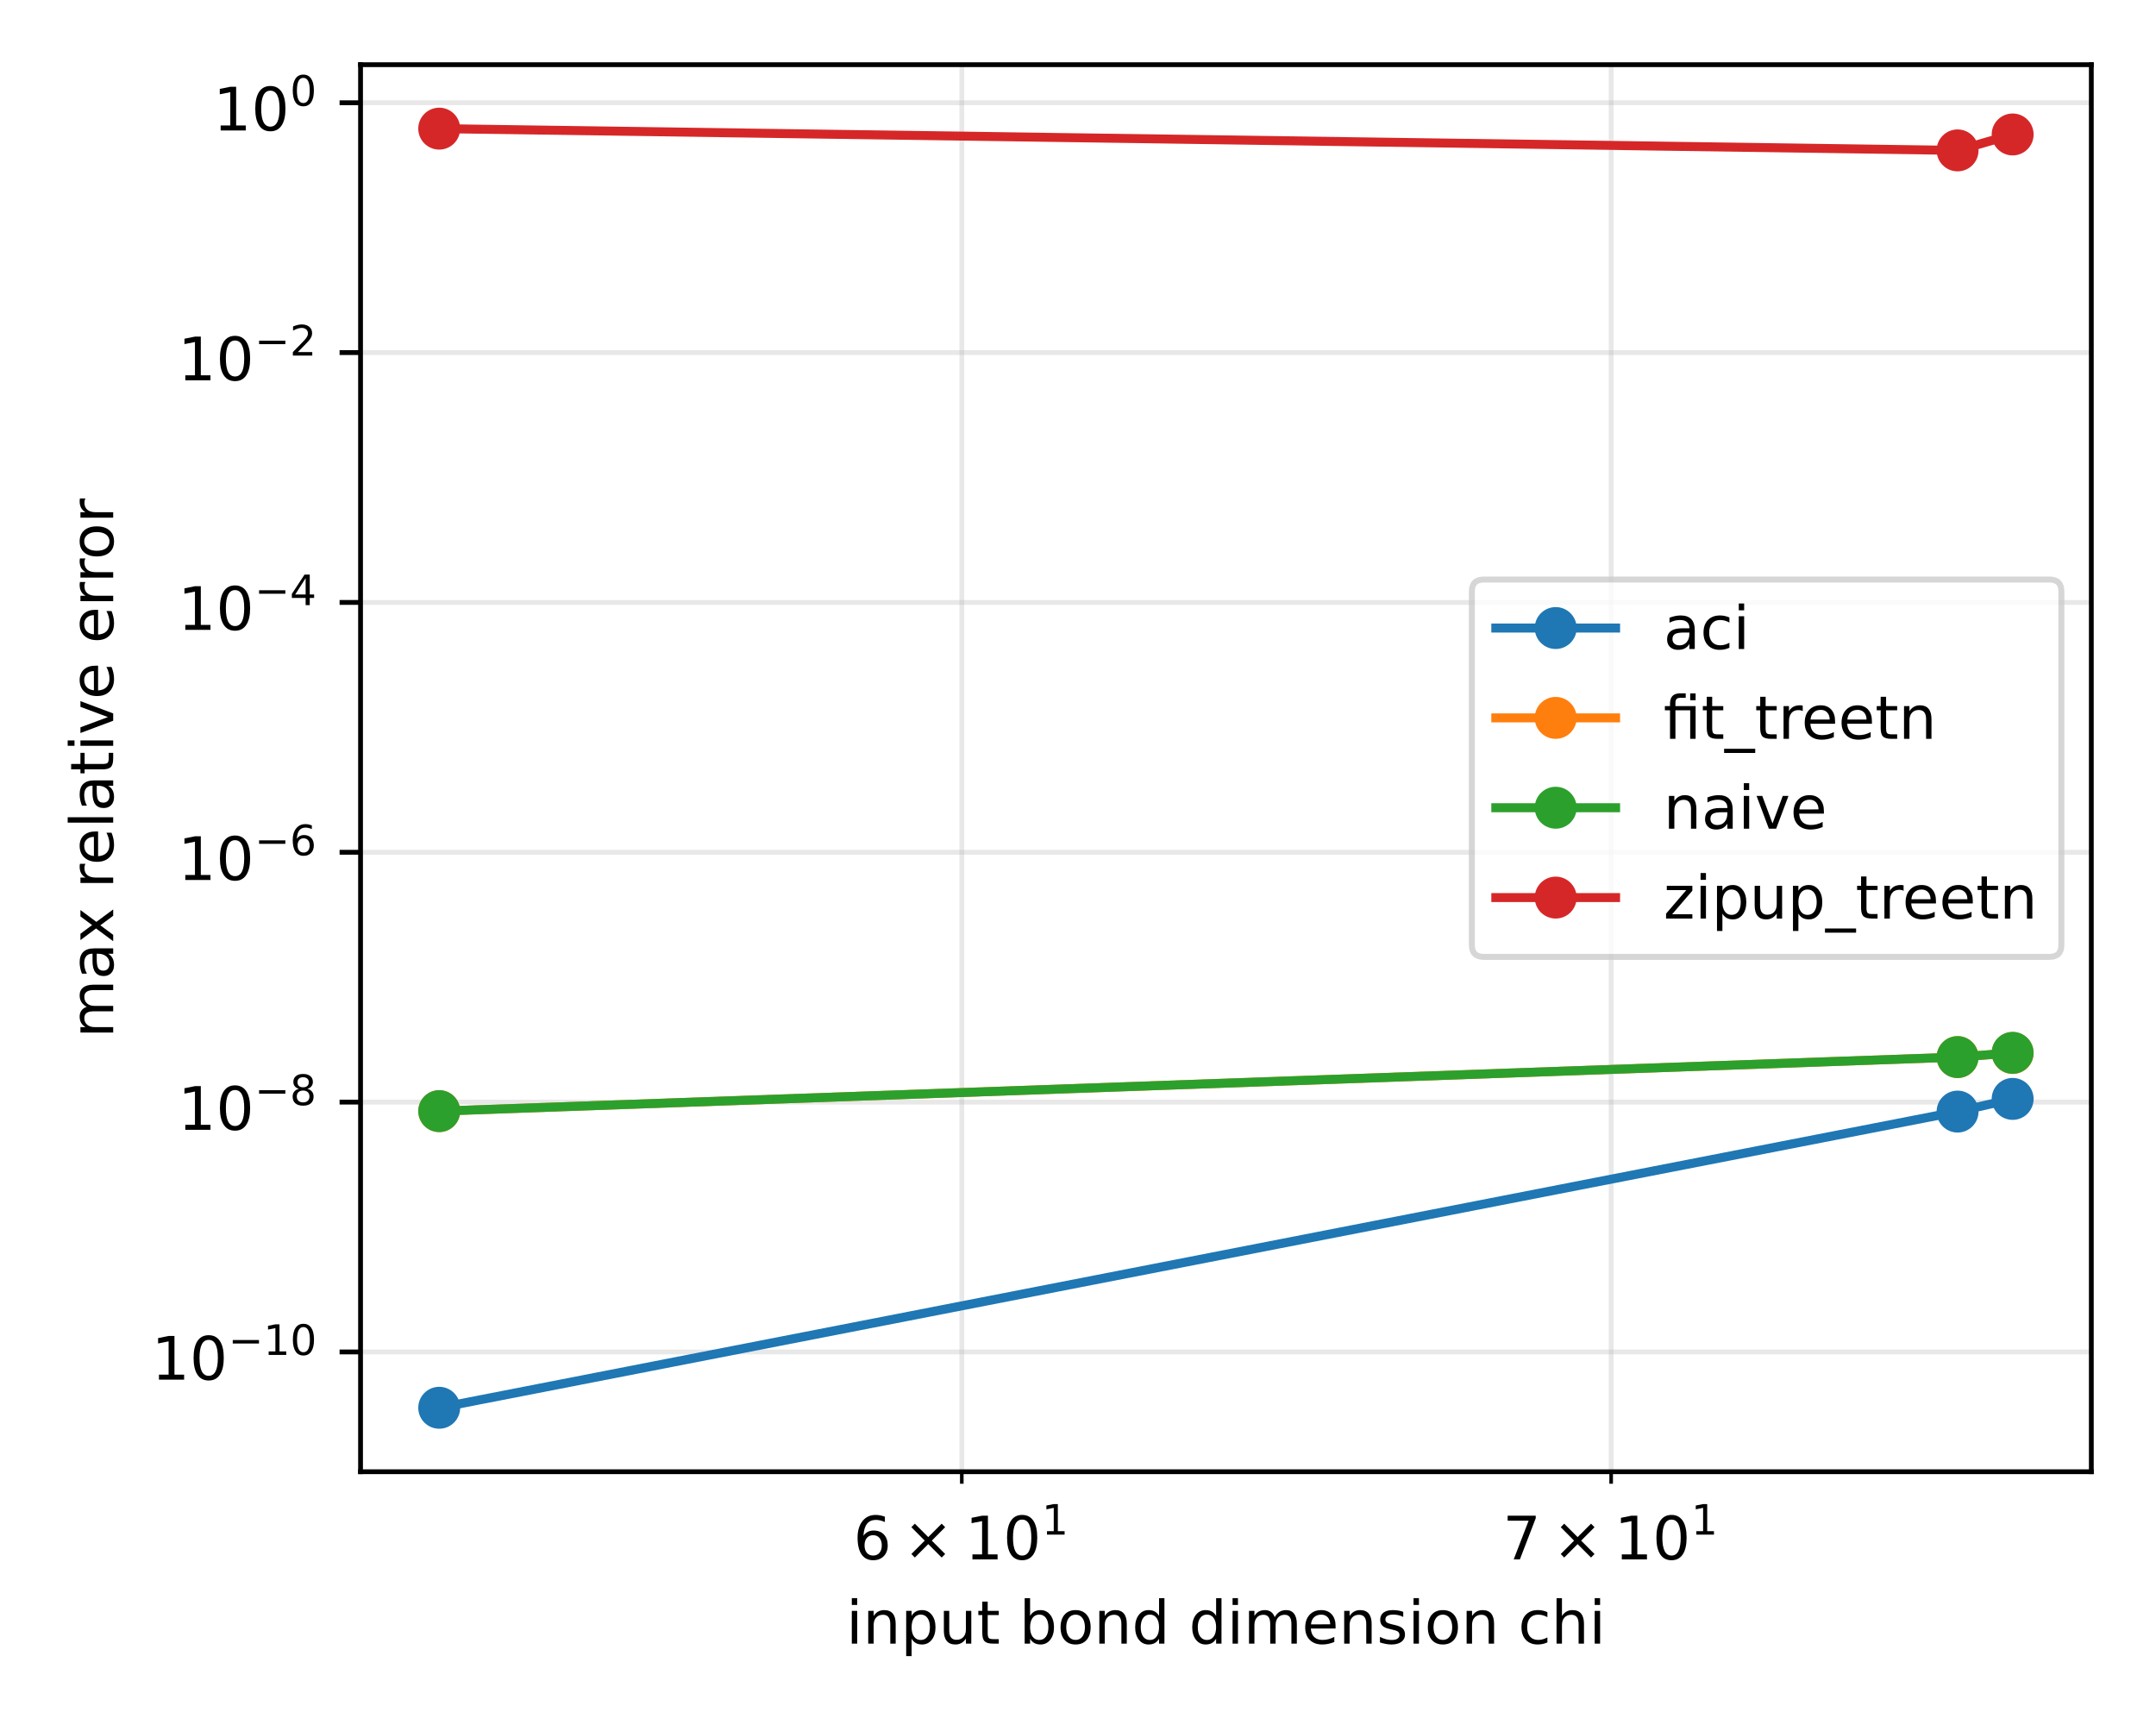
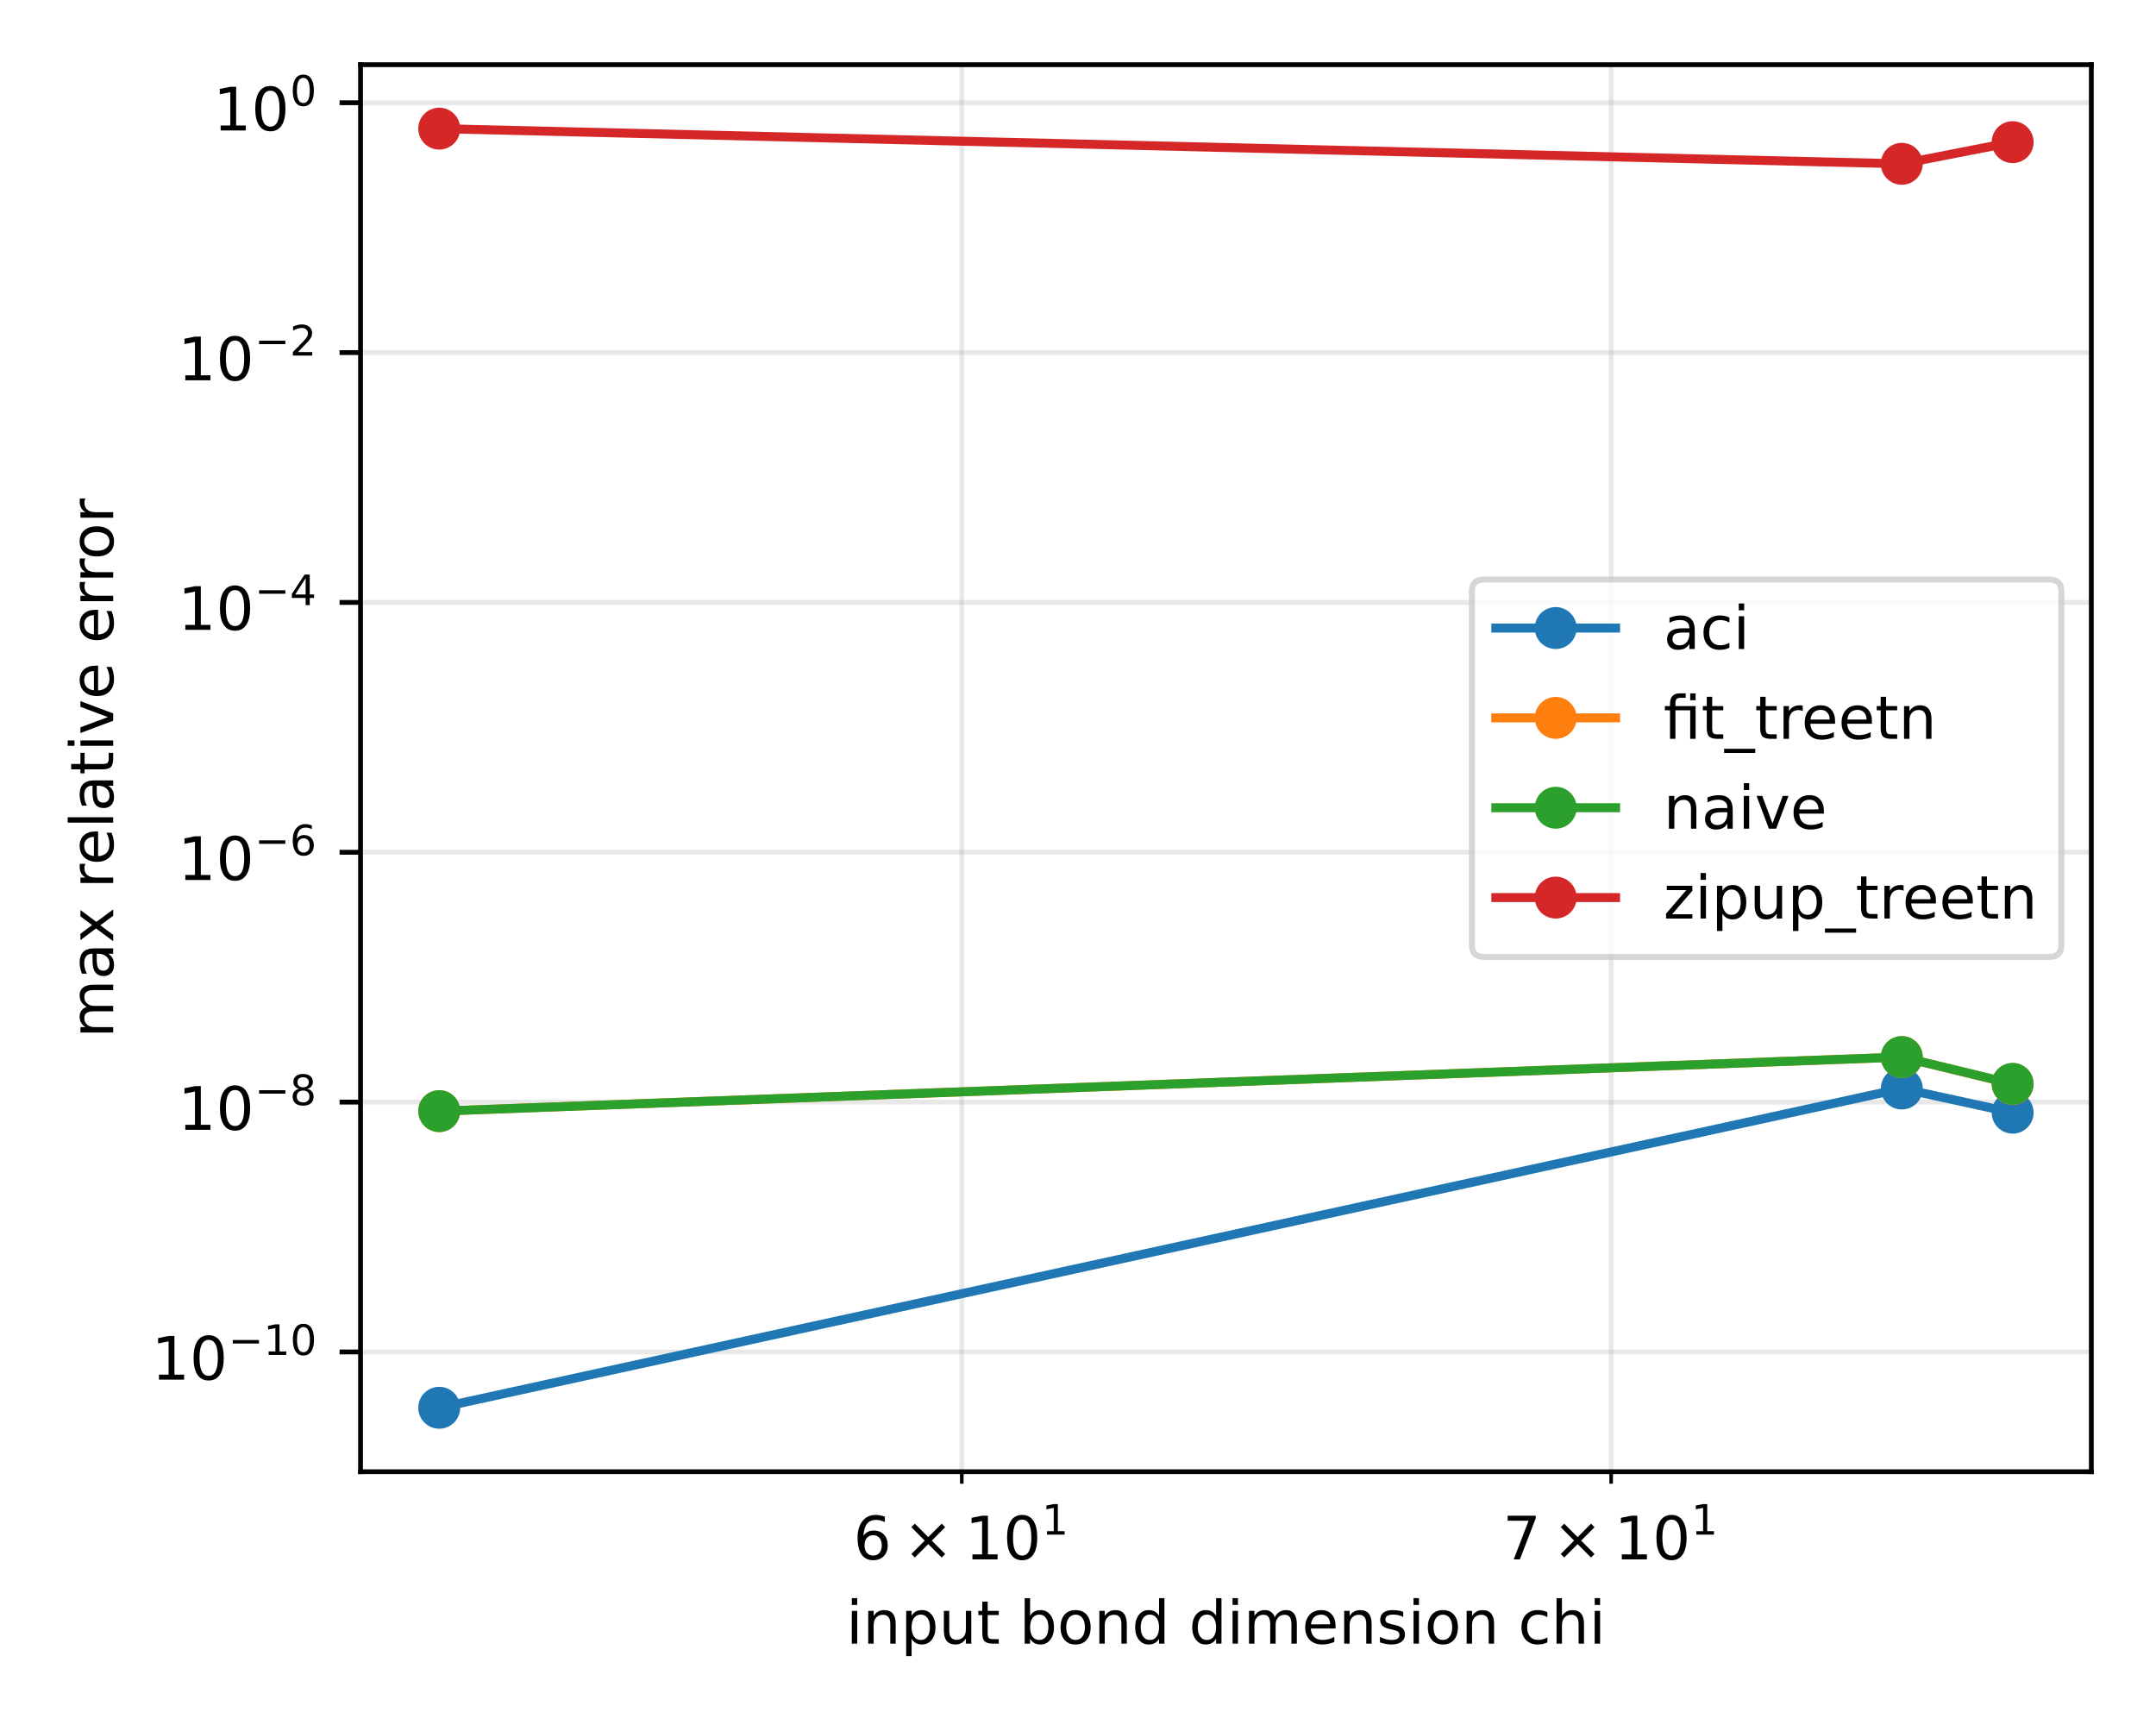
<svg xmlns="http://www.w3.org/2000/svg" xmlns:xlink="http://www.w3.org/1999/xlink" width="360pt" height="288pt" viewBox="0 0 360 288" version="1.1">
  <defs>
    <style type="text/css">*{stroke-linejoin: round; stroke-linecap: butt}</style>
  </defs>
  <g id="figure_1">
    <g id="patch_1">
      <path d="M 0 288  L 360 288  L 360 0  L 0 0  z " style="fill: #ffffff" />
    </g>
    <g id="axes_1">
      <g id="patch_2">
        <path d="M 60.202 245.715  L 349.2 245.715  L 349.2 10.8  L 60.202 10.8  z " style="fill: #ffffff" />
      </g>
      <g id="matplotlib.axis_1">
        <g id="xtick_1">
          <g id="line2d_1">
-             <path d="M 160.596 245.715  L 160.596 10.8  " clip-path="url(#p9378708f15)" style="fill: none; stroke: #b0b0b0; stroke-opacity: 0.3; stroke-width: 0.8; stroke-linecap: square" />
+             <path d="M 160.596 245.715  L 160.596 10.8  " clip-path="url(#pa9e7a42a04)" style="fill: none; stroke: #b0b0b0; stroke-opacity: 0.3; stroke-width: 0.8; stroke-linecap: square" />
          </g>
          <g id="line2d_2">
            <defs>
-               <path id="mc7fcdd9ca5" d="M 0 0  L 0 2  " style="stroke: #000000; stroke-width: 0.6" />
-             </defs>
-             <g>
-               <use xlink:href="#mc7fcdd9ca5" x="160.596" y="245.715" style="stroke: #000000; stroke-width: 0.6" />
+               <path id="m1bf6ff6e7f" d="M 0 0  L 0 2  " style="stroke: #000000; stroke-width: 0.6" />
+             </defs>
+             <g>
+               <use xlink:href="#m1bf6ff6e7f" x="160.596" y="245.715" style="stroke: #000000; stroke-width: 0.6" />
            </g>
          </g>
          <g id="text_1">
            <g transform="translate(142.4958 260.4153) scale(0.1 -0.1)">
              <defs>
                <path id="DejaVuSans-19" d="M 2113 2584  Q 1688 2584 1439 2293  Q 1191 2003 1191 1497  Q 1191 994 1439 701  Q 1688 409 2113 409  Q 2538 409 2786 701  Q 3034 994 3034 1497  Q 3034 2003 2786 2293  Q 2538 2584 2113 2584  z M 3366 4563  L 3366 3988  Q 3128 4100 2886 4159  Q 2644 4219 2406 4219  Q 1781 4219 1451 3797  Q 1122 3375 1075 2522  Q 1259 2794 1537 2939  Q 1816 3084 2150 3084  Q 2853 3084 3261 2657  Q 3669 2231 3669 1497  Q 3669 778 3244 343  Q 2819 -91 2113 -91  Q 1303 -91 875 529  Q 447 1150 447 2328  Q 447 3434 972 4092  Q 1497 4750 2381 4750  Q 2619 4750 2861 4703  Q 3103 4656 3366 4563  z " transform="scale(0.015625)" />
                <path id="DejaVuSans-99" d="M 4488 3438  L 3059 2003  L 4488 575  L 4116 197  L 2681 1631  L 1247 197  L 878 575  L 2303 2003  L 878 3438  L 1247 3816  L 2681 2381  L 4116 3816  L 4488 3438  z " transform="scale(0.015625)" />
                <path id="DejaVuSans-14" d="M 794 531  L 1825 531  L 1825 4091  L 703 3866  L 703 4441  L 1819 4666  L 2450 4666  L 2450 531  L 3481 531  L 3481 0  L 794 0  L 794 531  z " transform="scale(0.015625)" />
                <path id="DejaVuSans-13" d="M 2034 4250  Q 1547 4250 1301 3770  Q 1056 3291 1056 2328  Q 1056 1369 1301 889  Q 1547 409 2034 409  Q 2525 409 2770 889  Q 3016 1369 3016 2328  Q 3016 3291 2770 3770  Q 2525 4250 2034 4250  z M 2034 4750  Q 2819 4750 3233 4129  Q 3647 3509 3647 2328  Q 3647 1150 3233 529  Q 2819 -91 2034 -91  Q 1250 -91 836 529  Q 422 1150 422 2328  Q 422 3509 836 4129  Q 1250 4750 2034 4750  z " transform="scale(0.015625)" />
              </defs>
              <use xlink:href="#DejaVuSans-19" transform="translate(0 0.665625)" />
              <use xlink:href="#DejaVuSans-99" transform="translate(83.10547 0.665625)" />
              <use xlink:href="#DejaVuSans-14" transform="translate(186.377 0.665625)" />
              <use xlink:href="#DejaVuSans-13" transform="translate(250 0.665625)" />
              <use xlink:href="#DejaVuSans-14" transform="translate(314.5801 41.96563) scale(0.7)" />
            </g>
          </g>
        </g>
        <g id="xtick_2">
          <g id="line2d_3">
-             <path d="M 269.024 245.715  L 269.024 10.8  " clip-path="url(#p9378708f15)" style="fill: none; stroke: #b0b0b0; stroke-opacity: 0.3; stroke-width: 0.8; stroke-linecap: square" />
+             <path d="M 269.024 245.715  L 269.024 10.8  " clip-path="url(#pa9e7a42a04)" style="fill: none; stroke: #b0b0b0; stroke-opacity: 0.3; stroke-width: 0.8; stroke-linecap: square" />
          </g>
          <g id="line2d_4">
            <g>
-               <use xlink:href="#mc7fcdd9ca5" x="269.024" y="245.715" style="stroke: #000000; stroke-width: 0.6" />
+               <use xlink:href="#m1bf6ff6e7f" x="269.024" y="245.715" style="stroke: #000000; stroke-width: 0.6" />
            </g>
          </g>
          <g id="text_2">
            <g transform="translate(250.9236 260.4153) scale(0.1 -0.1)">
              <defs>
                <path id="DejaVuSans-1a" d="M 525 4666  L 3525 4666  L 3525 4397  L 1831 0  L 1172 0  L 2766 4134  L 525 4134  L 525 4666  z " transform="scale(0.015625)" />
              </defs>
              <use xlink:href="#DejaVuSans-1a" transform="translate(0 0.665625)" />
              <use xlink:href="#DejaVuSans-99" transform="translate(83.10547 0.665625)" />
              <use xlink:href="#DejaVuSans-14" transform="translate(186.377 0.665625)" />
              <use xlink:href="#DejaVuSans-13" transform="translate(250 0.665625)" />
              <use xlink:href="#DejaVuSans-14" transform="translate(314.5801 41.96563) scale(0.7)" />
            </g>
          </g>
        </g>
        <g id="text_3">
          <g transform="translate(141.2887 274.4161) scale(0.1 -0.1)">
            <defs>
              <path id="DejaVuSans-4c" d="M 603 3500  L 1178 3500  L 1178 0  L 603 0  L 603 3500  z M 603 4863  L 1178 4863  L 1178 4134  L 603 4134  L 603 4863  z " transform="scale(0.015625)" />
              <path id="DejaVuSans-51" d="M 3513 2113  L 3513 0  L 2938 0  L 2938 2094  Q 2938 2591 2744 2837  Q 2550 3084 2163 3084  Q 1697 3084 1428 2787  Q 1159 2491 1159 1978  L 1159 0  L 581 0  L 581 3500  L 1159 3500  L 1159 2956  Q 1366 3272 1645 3428  Q 1925 3584 2291 3584  Q 2894 3584 3203 3211  Q 3513 2838 3513 2113  z " transform="scale(0.015625)" />
              <path id="DejaVuSans-53" d="M 1159 525  L 1159 -1331  L 581 -1331  L 581 3500  L 1159 3500  L 1159 2969  Q 1341 3281 1617 3432  Q 1894 3584 2278 3584  Q 2916 3584 3314 3078  Q 3713 2572 3713 1747  Q 3713 922 3314 415  Q 2916 -91 2278 -91  Q 1894 -91 1617 61  Q 1341 213 1159 525  z M 3116 1747  Q 3116 2381 2855 2742  Q 2594 3103 2138 3103  Q 1681 3103 1420 2742  Q 1159 2381 1159 1747  Q 1159 1113 1420 752  Q 1681 391 2138 391  Q 2594 391 2855 752  Q 3116 1113 3116 1747  z " transform="scale(0.015625)" />
              <path id="DejaVuSans-58" d="M 544 1381  L 544 3500  L 1119 3500  L 1119 1403  Q 1119 906 1312 657  Q 1506 409 1894 409  Q 2359 409 2629 706  Q 2900 1003 2900 1516  L 2900 3500  L 3475 3500  L 3475 0  L 2900 0  L 2900 538  Q 2691 219 2414 64  Q 2138 -91 1772 -91  Q 1169 -91 856 284  Q 544 659 544 1381  z M 1991 3584  L 1991 3584  z " transform="scale(0.015625)" />
              <path id="DejaVuSans-57" d="M 1172 4494  L 1172 3500  L 2356 3500  L 2356 3053  L 1172 3053  L 1172 1153  Q 1172 725 1289 603  Q 1406 481 1766 481  L 2356 481  L 2356 0  L 1766 0  Q 1100 0 847 248  Q 594 497 594 1153  L 594 3053  L 172 3053  L 172 3500  L 594 3500  L 594 4494  L 1172 4494  z " transform="scale(0.015625)" />
              <path id="DejaVuSans-3" transform="scale(0.015625)" />
              <path id="DejaVuSans-45" d="M 3116 1747  Q 3116 2381 2855 2742  Q 2594 3103 2138 3103  Q 1681 3103 1420 2742  Q 1159 2381 1159 1747  Q 1159 1113 1420 752  Q 1681 391 2138 391  Q 2594 391 2855 752  Q 3116 1113 3116 1747  z M 1159 2969  Q 1341 3281 1617 3432  Q 1894 3584 2278 3584  Q 2916 3584 3314 3078  Q 3713 2572 3713 1747  Q 3713 922 3314 415  Q 2916 -91 2278 -91  Q 1894 -91 1617 61  Q 1341 213 1159 525  L 1159 0  L 581 0  L 581 4863  L 1159 4863  L 1159 2969  z " transform="scale(0.015625)" />
              <path id="DejaVuSans-52" d="M 1959 3097  Q 1497 3097 1228 2736  Q 959 2375 959 1747  Q 959 1119 1226 758  Q 1494 397 1959 397  Q 2419 397 2687 759  Q 2956 1122 2956 1747  Q 2956 2369 2687 2733  Q 2419 3097 1959 3097  z M 1959 3584  Q 2709 3584 3137 3096  Q 3566 2609 3566 1747  Q 3566 888 3137 398  Q 2709 -91 1959 -91  Q 1206 -91 779 398  Q 353 888 353 1747  Q 353 2609 779 3096  Q 1206 3584 1959 3584  z " transform="scale(0.015625)" />
              <path id="DejaVuSans-47" d="M 2906 2969  L 2906 4863  L 3481 4863  L 3481 0  L 2906 0  L 2906 525  Q 2725 213 2448 61  Q 2172 -91 1784 -91  Q 1150 -91 751 415  Q 353 922 353 1747  Q 353 2572 751 3078  Q 1150 3584 1784 3584  Q 2172 3584 2448 3432  Q 2725 3281 2906 2969  z M 947 1747  Q 947 1113 1208 752  Q 1469 391 1925 391  Q 2381 391 2643 752  Q 2906 1113 2906 1747  Q 2906 2381 2643 2742  Q 2381 3103 1925 3103  Q 1469 3103 1208 2742  Q 947 2381 947 1747  z " transform="scale(0.015625)" />
              <path id="DejaVuSans-50" d="M 3328 2828  Q 3544 3216 3844 3400  Q 4144 3584 4550 3584  Q 5097 3584 5394 3201  Q 5691 2819 5691 2113  L 5691 0  L 5113 0  L 5113 2094  Q 5113 2597 4934 2840  Q 4756 3084 4391 3084  Q 3944 3084 3684 2787  Q 3425 2491 3425 1978  L 3425 0  L 2847 0  L 2847 2094  Q 2847 2600 2669 2842  Q 2491 3084 2119 3084  Q 1678 3084 1418 2786  Q 1159 2488 1159 1978  L 1159 0  L 581 0  L 581 3500  L 1159 3500  L 1159 2956  Q 1356 3278 1631 3431  Q 1906 3584 2284 3584  Q 2666 3584 2933 3390  Q 3200 3197 3328 2828  z " transform="scale(0.015625)" />
              <path id="DejaVuSans-48" d="M 3597 1894  L 3597 1613  L 953 1613  Q 991 1019 1311 708  Q 1631 397 2203 397  Q 2534 397 2845 478  Q 3156 559 3463 722  L 3463 178  Q 3153 47 2828 -22  Q 2503 -91 2169 -91  Q 1331 -91 842 396  Q 353 884 353 1716  Q 353 2575 817 3079  Q 1281 3584 2069 3584  Q 2775 3584 3186 3129  Q 3597 2675 3597 1894  z M 3022 2063  Q 3016 2534 2758 2815  Q 2500 3097 2075 3097  Q 1594 3097 1305 2825  Q 1016 2553 972 2059  L 3022 2063  z " transform="scale(0.015625)" />
              <path id="DejaVuSans-56" d="M 2834 3397  L 2834 2853  Q 2591 2978 2328 3040  Q 2066 3103 1784 3103  Q 1356 3103 1142 2972  Q 928 2841 928 2578  Q 928 2378 1081 2264  Q 1234 2150 1697 2047  L 1894 2003  Q 2506 1872 2764 1633  Q 3022 1394 3022 966  Q 3022 478 2636 193  Q 2250 -91 1575 -91  Q 1294 -91 989 -36  Q 684 19 347 128  L 347 722  Q 666 556 975 473  Q 1284 391 1588 391  Q 1994 391 2212 530  Q 2431 669 2431 922  Q 2431 1156 2273 1281  Q 2116 1406 1581 1522  L 1381 1569  Q 847 1681 609 1914  Q 372 2147 372 2553  Q 372 3047 722 3315  Q 1072 3584 1716 3584  Q 2034 3584 2315 3537  Q 2597 3491 2834 3397  z " transform="scale(0.015625)" />
              <path id="DejaVuSans-46" d="M 3122 3366  L 3122 2828  Q 2878 2963 2633 3030  Q 2388 3097 2138 3097  Q 1578 3097 1268 2742  Q 959 2388 959 1747  Q 959 1106 1268 751  Q 1578 397 2138 397  Q 2388 397 2633 464  Q 2878 531 3122 666  L 3122 134  Q 2881 22 2623 -34  Q 2366 -91 2075 -91  Q 1284 -91 818 406  Q 353 903 353 1747  Q 353 2603 823 3093  Q 1294 3584 2113 3584  Q 2378 3584 2631 3529  Q 2884 3475 3122 3366  z " transform="scale(0.015625)" />
              <path id="DejaVuSans-4b" d="M 3513 2113  L 3513 0  L 2938 0  L 2938 2094  Q 2938 2591 2744 2837  Q 2550 3084 2163 3084  Q 1697 3084 1428 2787  Q 1159 2491 1159 1978  L 1159 0  L 581 0  L 581 4863  L 1159 4863  L 1159 2956  Q 1366 3272 1645 3428  Q 1925 3584 2291 3584  Q 2894 3584 3203 3211  Q 3513 2838 3513 2113  z " transform="scale(0.015625)" />
            </defs>
            <use xlink:href="#DejaVuSans-4c" />
            <use xlink:href="#DejaVuSans-51" transform="translate(27.78125 0)" />
            <use xlink:href="#DejaVuSans-53" transform="translate(91.15625 0)" />
            <use xlink:href="#DejaVuSans-58" transform="translate(154.6406 0)" />
            <use xlink:href="#DejaVuSans-57" transform="translate(218.0156 0)" />
            <use xlink:href="#DejaVuSans-3" transform="translate(257.2188 0)" />
            <use xlink:href="#DejaVuSans-45" transform="translate(289 0)" />
            <use xlink:href="#DejaVuSans-52" transform="translate(352.4844 0)" />
            <use xlink:href="#DejaVuSans-51" transform="translate(413.6719 0)" />
            <use xlink:href="#DejaVuSans-47" transform="translate(477.0469 0)" />
            <use xlink:href="#DejaVuSans-3" transform="translate(540.5312 0)" />
            <use xlink:href="#DejaVuSans-47" transform="translate(572.3125 0)" />
            <use xlink:href="#DejaVuSans-4c" transform="translate(635.7969 0)" />
            <use xlink:href="#DejaVuSans-50" transform="translate(663.5781 0)" />
            <use xlink:href="#DejaVuSans-48" transform="translate(760.9844 0)" />
            <use xlink:href="#DejaVuSans-51" transform="translate(822.5156 0)" />
            <use xlink:href="#DejaVuSans-56" transform="translate(885.8906 0)" />
            <use xlink:href="#DejaVuSans-4c" transform="translate(937.9844 0)" />
            <use xlink:href="#DejaVuSans-52" transform="translate(965.7656 0)" />
            <use xlink:href="#DejaVuSans-51" transform="translate(1026.953 0)" />
            <use xlink:href="#DejaVuSans-3" transform="translate(1090.328 0)" />
            <use xlink:href="#DejaVuSans-46" transform="translate(1122.109 0)" />
            <use xlink:href="#DejaVuSans-4b" transform="translate(1177.094 0)" />
            <use xlink:href="#DejaVuSans-4c" transform="translate(1240.469 0)" />
          </g>
        </g>
      </g>
      <g id="matplotlib.axis_2">
        <g id="ytick_1">
          <g id="line2d_5">
-             <path d="M 60.202 225.716  L 349.2 225.716  " clip-path="url(#p9378708f15)" style="fill: none; stroke: #b0b0b0; stroke-opacity: 0.3; stroke-width: 0.8; stroke-linecap: square" />
+             <path d="M 60.202 225.716  L 349.2 225.716  " clip-path="url(#pa9e7a42a04)" style="fill: none; stroke: #b0b0b0; stroke-opacity: 0.3; stroke-width: 0.8; stroke-linecap: square" />
          </g>
          <g id="line2d_6">
            <defs>
-               <path id="mbce76afd41" d="M 0 0  L -3.5 0  " style="stroke: #000000; stroke-width: 0.8" />
-             </defs>
-             <g>
-               <use xlink:href="#mbce76afd41" x="60.202" y="225.716" style="stroke: #000000; stroke-width: 0.8" />
+               <path id="med0dc9ce26" d="M 0 0  L -3.5 0  " style="stroke: #000000; stroke-width: 0.8" />
+             </defs>
+             <g>
+               <use xlink:href="#med0dc9ce26" x="60.202" y="225.716" style="stroke: #000000; stroke-width: 0.8" />
            </g>
          </g>
          <g id="text_4">
            <g transform="translate(25.30234 230.4163) scale(0.1 -0.1)">
              <defs>
                <path id="DejaVuSans-c9c" d="M 678 2272  L 4684 2272  L 4684 1741  L 678 1741  L 678 2272  z " transform="scale(0.015625)" />
              </defs>
              <use xlink:href="#DejaVuSans-14" transform="translate(0 0.746875)" />
              <use xlink:href="#DejaVuSans-13" transform="translate(63.62305 0.746875)" />
              <use xlink:href="#DejaVuSans-c9c" transform="translate(128.2031 42.04688) scale(0.7)" />
              <use xlink:href="#DejaVuSans-14" transform="translate(186.8555 42.04688) scale(0.7)" />
              <use xlink:href="#DejaVuSans-13" transform="translate(231.3916 42.04688) scale(0.7)" />
            </g>
          </g>
        </g>
        <g id="ytick_2">
          <g id="line2d_7">
-             <path d="M 60.202 184.004  L 349.2 184.004  " clip-path="url(#p9378708f15)" style="fill: none; stroke: #b0b0b0; stroke-opacity: 0.3; stroke-width: 0.8; stroke-linecap: square" />
+             <path d="M 60.202 184.004  L 349.2 184.004  " clip-path="url(#pa9e7a42a04)" style="fill: none; stroke: #b0b0b0; stroke-opacity: 0.3; stroke-width: 0.8; stroke-linecap: square" />
          </g>
          <g id="line2d_8">
            <g>
-               <use xlink:href="#mbce76afd41" x="60.202" y="184.004" style="stroke: #000000; stroke-width: 0.8" />
+               <use xlink:href="#med0dc9ce26" x="60.202" y="184.004" style="stroke: #000000; stroke-width: 0.8" />
            </g>
          </g>
          <g id="text_5">
            <g transform="translate(29.70234 188.704) scale(0.1 -0.1)">
              <defs>
                <path id="DejaVuSans-1b" d="M 2034 2216  Q 1584 2216 1326 1975  Q 1069 1734 1069 1313  Q 1069 891 1326 650  Q 1584 409 2034 409  Q 2484 409 2743 651  Q 3003 894 3003 1313  Q 3003 1734 2745 1975  Q 2488 2216 2034 2216  z M 1403 2484  Q 997 2584 770 2862  Q 544 3141 544 3541  Q 544 4100 942 4425  Q 1341 4750 2034 4750  Q 2731 4750 3128 4425  Q 3525 4100 3525 3541  Q 3525 3141 3298 2862  Q 3072 2584 2669 2484  Q 3125 2378 3379 2068  Q 3634 1759 3634 1313  Q 3634 634 3220 271  Q 2806 -91 2034 -91  Q 1263 -91 848 271  Q 434 634 434 1313  Q 434 1759 690 2068  Q 947 2378 1403 2484  z M 1172 3481  Q 1172 3119 1398 2916  Q 1625 2713 2034 2713  Q 2441 2713 2670 2916  Q 2900 3119 2900 3481  Q 2900 3844 2670 4047  Q 2441 4250 2034 4250  Q 1625 4250 1398 4047  Q 1172 3844 1172 3481  z " transform="scale(0.015625)" />
              </defs>
              <use xlink:href="#DejaVuSans-14" transform="translate(0 0.746875)" />
              <use xlink:href="#DejaVuSans-13" transform="translate(63.62305 0.746875)" />
              <use xlink:href="#DejaVuSans-c9c" transform="translate(128.2031 42.04688) scale(0.7)" />
              <use xlink:href="#DejaVuSans-1b" transform="translate(186.8555 42.04688) scale(0.7)" />
            </g>
          </g>
        </g>
        <g id="ytick_3">
          <g id="line2d_9">
-             <path d="M 60.202 142.292  L 349.2 142.292  " clip-path="url(#p9378708f15)" style="fill: none; stroke: #b0b0b0; stroke-opacity: 0.3; stroke-width: 0.8; stroke-linecap: square" />
+             <path d="M 60.202 142.292  L 349.2 142.292  " clip-path="url(#pa9e7a42a04)" style="fill: none; stroke: #b0b0b0; stroke-opacity: 0.3; stroke-width: 0.8; stroke-linecap: square" />
          </g>
          <g id="line2d_10">
            <g>
-               <use xlink:href="#mbce76afd41" x="60.202" y="142.292" style="stroke: #000000; stroke-width: 0.8" />
+               <use xlink:href="#med0dc9ce26" x="60.202" y="142.292" style="stroke: #000000; stroke-width: 0.8" />
            </g>
          </g>
          <g id="text_6">
            <g transform="translate(29.70234 146.9917) scale(0.1 -0.1)">
              <use xlink:href="#DejaVuSans-14" transform="translate(0 0.746875)" />
              <use xlink:href="#DejaVuSans-13" transform="translate(63.62305 0.746875)" />
              <use xlink:href="#DejaVuSans-c9c" transform="translate(128.2031 42.04688) scale(0.7)" />
              <use xlink:href="#DejaVuSans-19" transform="translate(186.8555 42.04688) scale(0.7)" />
            </g>
          </g>
        </g>
        <g id="ytick_4">
          <g id="line2d_11">
-             <path d="M 60.202 100.579  L 349.2 100.579  " clip-path="url(#p9378708f15)" style="fill: none; stroke: #b0b0b0; stroke-opacity: 0.3; stroke-width: 0.8; stroke-linecap: square" />
+             <path d="M 60.202 100.579  L 349.2 100.579  " clip-path="url(#pa9e7a42a04)" style="fill: none; stroke: #b0b0b0; stroke-opacity: 0.3; stroke-width: 0.8; stroke-linecap: square" />
          </g>
          <g id="line2d_12">
            <g>
-               <use xlink:href="#mbce76afd41" x="60.202" y="100.579" style="stroke: #000000; stroke-width: 0.8" />
+               <use xlink:href="#med0dc9ce26" x="60.202" y="100.579" style="stroke: #000000; stroke-width: 0.8" />
            </g>
          </g>
          <g id="text_7">
            <g transform="translate(29.70234 105.2293) scale(0.1 -0.1)">
              <defs>
                <path id="DejaVuSans-17" d="M 2419 4116  L 825 1625  L 2419 1625  L 2419 4116  z M 2253 4666  L 3047 4666  L 3047 1625  L 3713 1625  L 3713 1100  L 3047 1100  L 3047 0  L 2419 0  L 2419 1100  L 313 1100  L 313 1709  L 2253 4666  z " transform="scale(0.015625)" />
              </defs>
              <use xlink:href="#DejaVuSans-14" transform="translate(0 0.665625)" />
              <use xlink:href="#DejaVuSans-13" transform="translate(63.62305 0.665625)" />
              <use xlink:href="#DejaVuSans-c9c" transform="translate(128.2031 41.96563) scale(0.7)" />
              <use xlink:href="#DejaVuSans-17" transform="translate(186.8555 41.96563) scale(0.7)" />
            </g>
          </g>
        </g>
        <g id="ytick_5">
          <g id="line2d_13">
-             <path d="M 60.202 58.867  L 349.2 58.867  " clip-path="url(#p9378708f15)" style="fill: none; stroke: #b0b0b0; stroke-opacity: 0.3; stroke-width: 0.8; stroke-linecap: square" />
+             <path d="M 60.202 58.867  L 349.2 58.867  " clip-path="url(#pa9e7a42a04)" style="fill: none; stroke: #b0b0b0; stroke-opacity: 0.3; stroke-width: 0.8; stroke-linecap: square" />
          </g>
          <g id="line2d_14">
            <g>
-               <use xlink:href="#mbce76afd41" x="60.202" y="58.867" style="stroke: #000000; stroke-width: 0.8" />
+               <use xlink:href="#med0dc9ce26" x="60.202" y="58.867" style="stroke: #000000; stroke-width: 0.8" />
            </g>
          </g>
          <g id="text_8">
            <g transform="translate(29.70234 63.56699) scale(0.1 -0.1)">
              <defs>
                <path id="DejaVuSans-15" d="M 1228 531  L 3431 531  L 3431 0  L 469 0  L 469 531  Q 828 903 1448 1529  Q 2069 2156 2228 2338  Q 2531 2678 2651 2914  Q 2772 3150 2772 3378  Q 2772 3750 2511 3984  Q 2250 4219 1831 4219  Q 1534 4219 1204 4116  Q 875 4013 500 3803  L 500 4441  Q 881 4594 1212 4672  Q 1544 4750 1819 4750  Q 2544 4750 2975 4387  Q 3406 4025 3406 3419  Q 3406 3131 3298 2873  Q 3191 2616 2906 2266  Q 2828 2175 2409 1742  Q 1991 1309 1228 531  z " transform="scale(0.015625)" />
              </defs>
              <use xlink:href="#DejaVuSans-14" transform="translate(0 0.746875)" />
              <use xlink:href="#DejaVuSans-13" transform="translate(63.62305 0.746875)" />
              <use xlink:href="#DejaVuSans-c9c" transform="translate(128.2031 42.04688) scale(0.7)" />
              <use xlink:href="#DejaVuSans-15" transform="translate(186.8555 42.04688) scale(0.7)" />
            </g>
          </g>
        </g>
        <g id="ytick_6">
          <g id="line2d_15">
-             <path d="M 60.202 17.155  L 349.2 17.155  " clip-path="url(#p9378708f15)" style="fill: none; stroke: #b0b0b0; stroke-opacity: 0.3; stroke-width: 0.8; stroke-linecap: square" />
+             <path d="M 60.202 17.155  L 349.2 17.155  " clip-path="url(#pa9e7a42a04)" style="fill: none; stroke: #b0b0b0; stroke-opacity: 0.3; stroke-width: 0.8; stroke-linecap: square" />
          </g>
          <g id="line2d_16">
            <g>
-               <use xlink:href="#mbce76afd41" x="60.202" y="17.155" style="stroke: #000000; stroke-width: 0.8" />
+               <use xlink:href="#med0dc9ce26" x="60.202" y="17.155" style="stroke: #000000; stroke-width: 0.8" />
            </g>
          </g>
          <g id="text_9">
            <g transform="translate(35.60234 21.85466) scale(0.1 -0.1)">
              <use xlink:href="#DejaVuSans-14" transform="translate(0 0.746875)" />
              <use xlink:href="#DejaVuSans-13" transform="translate(63.62305 0.746875)" />
              <use xlink:href="#DejaVuSans-13" transform="translate(128.2031 42.04688) scale(0.7)" />
            </g>
          </g>
        </g>
        <g id="text_10">
          <g transform="translate(18.9 173.2944) rotate(-90) scale(0.1 -0.1)">
            <defs>
              <path id="DejaVuSans-44" d="M 2194 1759  Q 1497 1759 1228 1600  Q 959 1441 959 1056  Q 959 750 1161 570  Q 1363 391 1709 391  Q 2188 391 2477 730  Q 2766 1069 2766 1631  L 2766 1759  L 2194 1759  z M 3341 1997  L 3341 0  L 2766 0  L 2766 531  Q 2569 213 2275 61  Q 1981 -91 1556 -91  Q 1019 -91 701 211  Q 384 513 384 1019  Q 384 1609 779 1909  Q 1175 2209 1959 2209  L 2766 2209  L 2766 2266  Q 2766 2663 2505 2880  Q 2244 3097 1772 3097  Q 1472 3097 1187 3025  Q 903 2953 641 2809  L 641 3341  Q 956 3463 1253 3523  Q 1550 3584 1831 3584  Q 2591 3584 2966 3190  Q 3341 2797 3341 1997  z " transform="scale(0.015625)" />
              <path id="DejaVuSans-5b" d="M 3513 3500  L 2247 1797  L 3578 0  L 2900 0  L 1881 1375  L 863 0  L 184 0  L 1544 1831  L 300 3500  L 978 3500  L 1906 2253  L 2834 3500  L 3513 3500  z " transform="scale(0.015625)" />
              <path id="DejaVuSans-55" d="M 2631 2963  Q 2534 3019 2420 3045  Q 2306 3072 2169 3072  Q 1681 3072 1420 2755  Q 1159 2438 1159 1844  L 1159 0  L 581 0  L 581 3500  L 1159 3500  L 1159 2956  Q 1341 3275 1631 3429  Q 1922 3584 2338 3584  Q 2397 3584 2469 3576  Q 2541 3569 2628 3553  L 2631 2963  z " transform="scale(0.015625)" />
              <path id="DejaVuSans-4f" d="M 603 4863  L 1178 4863  L 1178 0  L 603 0  L 603 4863  z " transform="scale(0.015625)" />
              <path id="DejaVuSans-59" d="M 191 3500  L 800 3500  L 1894 563  L 2988 3500  L 3597 3500  L 2284 0  L 1503 0  L 191 3500  z " transform="scale(0.015625)" />
            </defs>
            <use xlink:href="#DejaVuSans-50" />
            <use xlink:href="#DejaVuSans-44" transform="translate(97.40625 0)" />
            <use xlink:href="#DejaVuSans-5b" transform="translate(158.6875 0)" />
            <use xlink:href="#DejaVuSans-3" transform="translate(217.875 0)" />
            <use xlink:href="#DejaVuSans-55" transform="translate(249.6562 0)" />
            <use xlink:href="#DejaVuSans-48" transform="translate(288.5625 0)" />
            <use xlink:href="#DejaVuSans-4f" transform="translate(350.0938 0)" />
            <use xlink:href="#DejaVuSans-44" transform="translate(377.875 0)" />
            <use xlink:href="#DejaVuSans-57" transform="translate(439.1562 0)" />
            <use xlink:href="#DejaVuSans-4c" transform="translate(478.3594 0)" />
            <use xlink:href="#DejaVuSans-59" transform="translate(506.1406 0)" />
            <use xlink:href="#DejaVuSans-48" transform="translate(565.3281 0)" />
            <use xlink:href="#DejaVuSans-3" transform="translate(626.8594 0)" />
            <use xlink:href="#DejaVuSans-48" transform="translate(658.6406 0)" />
            <use xlink:href="#DejaVuSans-55" transform="translate(720.1719 0)" />
            <use xlink:href="#DejaVuSans-55" transform="translate(759.5312 0)" />
            <use xlink:href="#DejaVuSans-52" transform="translate(798.4375 0)" />
            <use xlink:href="#DejaVuSans-55" transform="translate(859.625 0)" />
          </g>
        </g>
      </g>
      <g id="line2d_17">
-         <path d="M 73.339 235.037  L 326.869 185.586  L 336.064 183.469  " clip-path="url(#p9378708f15)" style="fill: none; stroke: #1f77b4; stroke-width: 1.5; stroke-linecap: square" />
+         <path d="M 73.339 235.037  L 317.552 181.734  L 336.064 185.767  " clip-path="url(#pa9e7a42a04)" style="fill: none; stroke: #1f77b4; stroke-width: 1.5; stroke-linecap: square" />
        <defs>
-           <path id="m97ef00bd45" d="M 0 3  C 0.796 3 1.559 2.684 2.121 2.121  C 2.684 1.559 3 0.796 3 0  C 3 -0.796 2.684 -1.559 2.121 -2.121  C 1.559 -2.684 0.796 -3 0 -3  C -0.796 -3 -1.559 -2.684 -2.121 -2.121  C -2.684 -1.559 -3 -0.796 -3 0  C -3 0.796 -2.684 1.559 -2.121 2.121  C -1.559 2.684 -0.796 3 0 3  z " style="stroke: #1f77b4" />
+           <path id="m834bf0b584" d="M 0 3  C 0.796 3 1.559 2.684 2.121 2.121  C 2.684 1.559 3 0.796 3 0  C 3 -0.796 2.684 -1.559 2.121 -2.121  C 1.559 -2.684 0.796 -3 0 -3  C -0.796 -3 -1.559 -2.684 -2.121 -2.121  C -2.684 -1.559 -3 -0.796 -3 0  C -3 0.796 -2.684 1.559 -2.121 2.121  C -1.559 2.684 -0.796 3 0 3  z " style="stroke: #1f77b4" />
        </defs>
-         <g clip-path="url(#p9378708f15)">
-           <use xlink:href="#m97ef00bd45" x="73.339" y="235.037" style="fill: #1f77b4; stroke: #1f77b4" />
-           <use xlink:href="#m97ef00bd45" x="326.869" y="185.586" style="fill: #1f77b4; stroke: #1f77b4" />
-           <use xlink:href="#m97ef00bd45" x="336.064" y="183.469" style="fill: #1f77b4; stroke: #1f77b4" />
+         <g clip-path="url(#pa9e7a42a04)">
+           <use xlink:href="#m834bf0b584" x="73.339" y="235.037" style="fill: #1f77b4; stroke: #1f77b4" />
+           <use xlink:href="#m834bf0b584" x="317.552" y="181.734" style="fill: #1f77b4; stroke: #1f77b4" />
+           <use xlink:href="#m834bf0b584" x="336.064" y="185.767" style="fill: #1f77b4; stroke: #1f77b4" />
        </g>
      </g>
      <g id="line2d_18">
-         <path d="M 73.339 185.509  L 326.869 176.487  L 336.064 175.806  " clip-path="url(#p9378708f15)" style="fill: none; stroke: #ff7f0e; stroke-width: 1.5; stroke-linecap: square" />
+         <path d="M 73.339 185.509  L 317.552 176.481  L 336.064 180.987  " clip-path="url(#pa9e7a42a04)" style="fill: none; stroke: #ff7f0e; stroke-width: 1.5; stroke-linecap: square" />
        <defs>
-           <path id="me07c18e78b" d="M 0 3  C 0.796 3 1.559 2.684 2.121 2.121  C 2.684 1.559 3 0.796 3 0  C 3 -0.796 2.684 -1.559 2.121 -2.121  C 1.559 -2.684 0.796 -3 0 -3  C -0.796 -3 -1.559 -2.684 -2.121 -2.121  C -2.684 -1.559 -3 -0.796 -3 0  C -3 0.796 -2.684 1.559 -2.121 2.121  C -1.559 2.684 -0.796 3 0 3  z " style="stroke: #ff7f0e" />
+           <path id="m8d2bf8c26f" d="M 0 3  C 0.796 3 1.559 2.684 2.121 2.121  C 2.684 1.559 3 0.796 3 0  C 3 -0.796 2.684 -1.559 2.121 -2.121  C 1.559 -2.684 0.796 -3 0 -3  C -0.796 -3 -1.559 -2.684 -2.121 -2.121  C -2.684 -1.559 -3 -0.796 -3 0  C -3 0.796 -2.684 1.559 -2.121 2.121  C -1.559 2.684 -0.796 3 0 3  z " style="stroke: #ff7f0e" />
        </defs>
-         <g clip-path="url(#p9378708f15)">
-           <use xlink:href="#me07c18e78b" x="73.339" y="185.509" style="fill: #ff7f0e; stroke: #ff7f0e" />
-           <use xlink:href="#me07c18e78b" x="326.869" y="176.487" style="fill: #ff7f0e; stroke: #ff7f0e" />
-           <use xlink:href="#me07c18e78b" x="336.064" y="175.806" style="fill: #ff7f0e; stroke: #ff7f0e" />
+         <g clip-path="url(#pa9e7a42a04)">
+           <use xlink:href="#m8d2bf8c26f" x="73.339" y="185.509" style="fill: #ff7f0e; stroke: #ff7f0e" />
+           <use xlink:href="#m8d2bf8c26f" x="317.552" y="176.481" style="fill: #ff7f0e; stroke: #ff7f0e" />
+           <use xlink:href="#m8d2bf8c26f" x="336.064" y="180.987" style="fill: #ff7f0e; stroke: #ff7f0e" />
        </g>
      </g>
      <g id="line2d_19">
-         <path d="M 73.339 185.509  L 326.869 176.487  L 336.064 175.777  " clip-path="url(#p9378708f15)" style="fill: none; stroke: #2ca02c; stroke-width: 1.5; stroke-linecap: square" />
+         <path d="M 73.339 185.509  L 317.552 176.481  L 336.064 180.957  " clip-path="url(#pa9e7a42a04)" style="fill: none; stroke: #2ca02c; stroke-width: 1.5; stroke-linecap: square" />
        <defs>
-           <path id="m3209cb72e0" d="M 0 3  C 0.796 3 1.559 2.684 2.121 2.121  C 2.684 1.559 3 0.796 3 0  C 3 -0.796 2.684 -1.559 2.121 -2.121  C 1.559 -2.684 0.796 -3 0 -3  C -0.796 -3 -1.559 -2.684 -2.121 -2.121  C -2.684 -1.559 -3 -0.796 -3 0  C -3 0.796 -2.684 1.559 -2.121 2.121  C -1.559 2.684 -0.796 3 0 3  z " style="stroke: #2ca02c" />
+           <path id="m4969beb6e8" d="M 0 3  C 0.796 3 1.559 2.684 2.121 2.121  C 2.684 1.559 3 0.796 3 0  C 3 -0.796 2.684 -1.559 2.121 -2.121  C 1.559 -2.684 0.796 -3 0 -3  C -0.796 -3 -1.559 -2.684 -2.121 -2.121  C -2.684 -1.559 -3 -0.796 -3 0  C -3 0.796 -2.684 1.559 -2.121 2.121  C -1.559 2.684 -0.796 3 0 3  z " style="stroke: #2ca02c" />
        </defs>
-         <g clip-path="url(#p9378708f15)">
-           <use xlink:href="#m3209cb72e0" x="73.339" y="185.509" style="fill: #2ca02c; stroke: #2ca02c" />
-           <use xlink:href="#m3209cb72e0" x="326.869" y="176.487" style="fill: #2ca02c; stroke: #2ca02c" />
-           <use xlink:href="#m3209cb72e0" x="336.064" y="175.777" style="fill: #2ca02c; stroke: #2ca02c" />
+         <g clip-path="url(#pa9e7a42a04)">
+           <use xlink:href="#m4969beb6e8" x="73.339" y="185.509" style="fill: #2ca02c; stroke: #2ca02c" />
+           <use xlink:href="#m4969beb6e8" x="317.552" y="176.481" style="fill: #2ca02c; stroke: #2ca02c" />
+           <use xlink:href="#m4969beb6e8" x="336.064" y="180.957" style="fill: #2ca02c; stroke: #2ca02c" />
        </g>
      </g>
      <g id="line2d_20">
-         <path d="M 73.339 21.478  L 326.869 25.109  L 336.064 22.449  " clip-path="url(#p9378708f15)" style="fill: none; stroke: #d62728; stroke-width: 1.5; stroke-linecap: square" />
+         <path d="M 73.339 21.478  L 317.552 27.349  L 336.064 23.736  " clip-path="url(#pa9e7a42a04)" style="fill: none; stroke: #d62728; stroke-width: 1.5; stroke-linecap: square" />
        <defs>
-           <path id="m5d5c0d5aa7" d="M 0 3  C 0.796 3 1.559 2.684 2.121 2.121  C 2.684 1.559 3 0.796 3 0  C 3 -0.796 2.684 -1.559 2.121 -2.121  C 1.559 -2.684 0.796 -3 0 -3  C -0.796 -3 -1.559 -2.684 -2.121 -2.121  C -2.684 -1.559 -3 -0.796 -3 0  C -3 0.796 -2.684 1.559 -2.121 2.121  C -1.559 2.684 -0.796 3 0 3  z " style="stroke: #d62728" />
+           <path id="m4abef2cdf4" d="M 0 3  C 0.796 3 1.559 2.684 2.121 2.121  C 2.684 1.559 3 0.796 3 0  C 3 -0.796 2.684 -1.559 2.121 -2.121  C 1.559 -2.684 0.796 -3 0 -3  C -0.796 -3 -1.559 -2.684 -2.121 -2.121  C -2.684 -1.559 -3 -0.796 -3 0  C -3 0.796 -2.684 1.559 -2.121 2.121  C -1.559 2.684 -0.796 3 0 3  z " style="stroke: #d62728" />
        </defs>
-         <g clip-path="url(#p9378708f15)">
-           <use xlink:href="#m5d5c0d5aa7" x="73.339" y="21.478" style="fill: #d62728; stroke: #d62728" />
-           <use xlink:href="#m5d5c0d5aa7" x="326.869" y="25.109" style="fill: #d62728; stroke: #d62728" />
-           <use xlink:href="#m5d5c0d5aa7" x="336.064" y="22.449" style="fill: #d62728; stroke: #d62728" />
+         <g clip-path="url(#pa9e7a42a04)">
+           <use xlink:href="#m4abef2cdf4" x="73.339" y="21.478" style="fill: #d62728; stroke: #d62728" />
+           <use xlink:href="#m4abef2cdf4" x="317.552" y="27.349" style="fill: #d62728; stroke: #d62728" />
+           <use xlink:href="#m4abef2cdf4" x="336.064" y="23.736" style="fill: #d62728; stroke: #d62728" />
        </g>
      </g>
      <g id="patch_3">
        <path d="M 60.202 245.715  L 60.202 10.8  " style="fill: none; stroke: #000000; stroke-width: 0.8; stroke-linejoin: miter; stroke-linecap: square" />
      </g>
      <g id="patch_4">
        <path d="M 349.2 245.715  L 349.2 10.8  " style="fill: none; stroke: #000000; stroke-width: 0.8; stroke-linejoin: miter; stroke-linecap: square" />
      </g>
      <g id="patch_5">
        <path d="M 60.202 245.715  L 349.2 245.715  " style="fill: none; stroke: #000000; stroke-width: 0.8; stroke-linejoin: miter; stroke-linecap: square" />
      </g>
      <g id="patch_6">
        <path d="M 60.202 10.8  L 349.2 10.8  " style="fill: none; stroke: #000000; stroke-width: 0.8; stroke-linejoin: miter; stroke-linecap: square" />
      </g>
      <g id="legend_1">
        <g id="patch_7">
          <path d="M 247.764 159.759  L 342.2 159.759  Q 344.2 159.759 344.2 157.759  L 344.2 98.756  Q 344.2 96.756 342.2 96.756  L 247.764 96.756  Q 245.764 96.756 245.764 98.756  L 245.764 157.759  Q 245.764 159.759 247.764 159.759  z " style="fill: #ffffff; opacity: 0.8; stroke: #cccccc; stroke-linejoin: miter" />
        </g>
        <g id="line2d_21">
          <path d="M 249.764 104.855  L 259.764 104.855  L 269.764 104.855  " style="fill: none; stroke: #1f77b4; stroke-width: 1.5; stroke-linecap: square" />
          <g>
-             <use xlink:href="#m97ef00bd45" x="259.764" y="104.855" style="fill: #1f77b4; stroke: #1f77b4" />
+             <use xlink:href="#m834bf0b584" x="259.764" y="104.855" style="fill: #1f77b4; stroke: #1f77b4" />
          </g>
        </g>
        <g id="text_11">
          <g transform="translate(277.7641 108.3545) scale(0.1 -0.1)">
            <use xlink:href="#DejaVuSans-44" />
            <use xlink:href="#DejaVuSans-46" transform="translate(61.28125 0)" />
            <use xlink:href="#DejaVuSans-4c" transform="translate(116.2656 0)" />
          </g>
        </g>
        <g id="line2d_22">
          <path d="M 249.764 119.855  L 259.764 119.855  L 269.764 119.855  " style="fill: none; stroke: #ff7f0e; stroke-width: 1.5; stroke-linecap: square" />
          <g>
-             <use xlink:href="#me07c18e78b" x="259.764" y="119.855" style="fill: #ff7f0e; stroke: #ff7f0e" />
+             <use xlink:href="#m8d2bf8c26f" x="259.764" y="119.855" style="fill: #ff7f0e; stroke: #ff7f0e" />
          </g>
        </g>
        <g id="text_12">
          <g transform="translate(277.7641 123.3553) scale(0.1 -0.1)">
            <defs>
              <path id="DejaVuSans-13af" d="M 3431 3500  L 3431 0  L 2853 0  L 2853 3053  L 1275 3053  L 1275 0  L 697 0  L 697 3053  L 147 3053  L 147 3500  L 697 3500  L 697 3744  Q 697 4316 967 4589  Q 1238 4863 1797 4863  L 2375 4863  L 2375 4384  L 1825 4384  Q 1516 4384 1395 4259  Q 1275 4134 1275 3809  L 1275 3500  L 3431 3500  z M 2853 4856  L 3431 4856  L 3431 4128  L 2853 4128  L 2853 4856  z " transform="scale(0.015625)" />
              <path id="DejaVuSans-42" d="M 3263 -1063  L 3263 -1509  L -63 -1509  L -63 -1063  L 3263 -1063  z " transform="scale(0.015625)" />
            </defs>
            <use xlink:href="#DejaVuSans-13af" />
            <use xlink:href="#DejaVuSans-57" transform="translate(62.98438 0)" />
            <use xlink:href="#DejaVuSans-42" transform="translate(102.1875 0)" />
            <use xlink:href="#DejaVuSans-57" transform="translate(152.1875 0)" />
            <use xlink:href="#DejaVuSans-55" transform="translate(191.3906 0)" />
            <use xlink:href="#DejaVuSans-48" transform="translate(230.2969 0)" />
            <use xlink:href="#DejaVuSans-48" transform="translate(291.8281 0)" />
            <use xlink:href="#DejaVuSans-57" transform="translate(353.3594 0)" />
            <use xlink:href="#DejaVuSans-51" transform="translate(392.5625 0)" />
          </g>
        </g>
        <g id="line2d_23">
          <path d="M 249.764 134.856  L 259.764 134.856  L 269.764 134.856  " style="fill: none; stroke: #2ca02c; stroke-width: 1.5; stroke-linecap: square" />
          <g>
-             <use xlink:href="#m3209cb72e0" x="259.764" y="134.856" style="fill: #2ca02c; stroke: #2ca02c" />
+             <use xlink:href="#m4969beb6e8" x="259.764" y="134.856" style="fill: #2ca02c; stroke: #2ca02c" />
          </g>
        </g>
        <g id="text_13">
          <g transform="translate(277.7641 138.3561) scale(0.1 -0.1)">
            <use xlink:href="#DejaVuSans-51" />
            <use xlink:href="#DejaVuSans-44" transform="translate(63.375 0)" />
            <use xlink:href="#DejaVuSans-4c" transform="translate(124.6562 0)" />
            <use xlink:href="#DejaVuSans-59" transform="translate(152.4375 0)" />
            <use xlink:href="#DejaVuSans-48" transform="translate(211.625 0)" />
          </g>
        </g>
        <g id="line2d_24">
          <path d="M 249.764 149.857  L 259.764 149.857  L 269.764 149.857  " style="fill: none; stroke: #d62728; stroke-width: 1.5; stroke-linecap: square" />
          <g>
-             <use xlink:href="#m5d5c0d5aa7" x="259.764" y="149.857" style="fill: #d62728; stroke: #d62728" />
+             <use xlink:href="#m4abef2cdf4" x="259.764" y="149.857" style="fill: #d62728; stroke: #d62728" />
          </g>
        </g>
        <g id="text_14">
          <g transform="translate(277.7641 153.3569) scale(0.1 -0.1)">
            <defs>
              <path id="DejaVuSans-5d" d="M 353 3500  L 3084 3500  L 3084 2975  L 922 459  L 3084 459  L 3084 0  L 275 0  L 275 525  L 2438 3041  L 353 3041  L 353 3500  z " transform="scale(0.015625)" />
            </defs>
            <use xlink:href="#DejaVuSans-5d" />
            <use xlink:href="#DejaVuSans-4c" transform="translate(52.48438 0)" />
            <use xlink:href="#DejaVuSans-53" transform="translate(80.26562 0)" />
            <use xlink:href="#DejaVuSans-58" transform="translate(143.75 0)" />
            <use xlink:href="#DejaVuSans-53" transform="translate(207.125 0)" />
            <use xlink:href="#DejaVuSans-42" transform="translate(270.6094 0)" />
            <use xlink:href="#DejaVuSans-57" transform="translate(320.6094 0)" />
            <use xlink:href="#DejaVuSans-55" transform="translate(359.8125 0)" />
            <use xlink:href="#DejaVuSans-48" transform="translate(398.7188 0)" />
            <use xlink:href="#DejaVuSans-48" transform="translate(460.25 0)" />
            <use xlink:href="#DejaVuSans-57" transform="translate(521.7812 0)" />
            <use xlink:href="#DejaVuSans-51" transform="translate(560.9844 0)" />
          </g>
        </g>
      </g>
    </g>
  </g>
  <defs>
-     <clipPath id="p9378708f15">
+     <clipPath id="pa9e7a42a04">
      <rect x="60.202" y="10.8" width="288.998" height="234.915" />
    </clipPath>
  </defs>
</svg>
